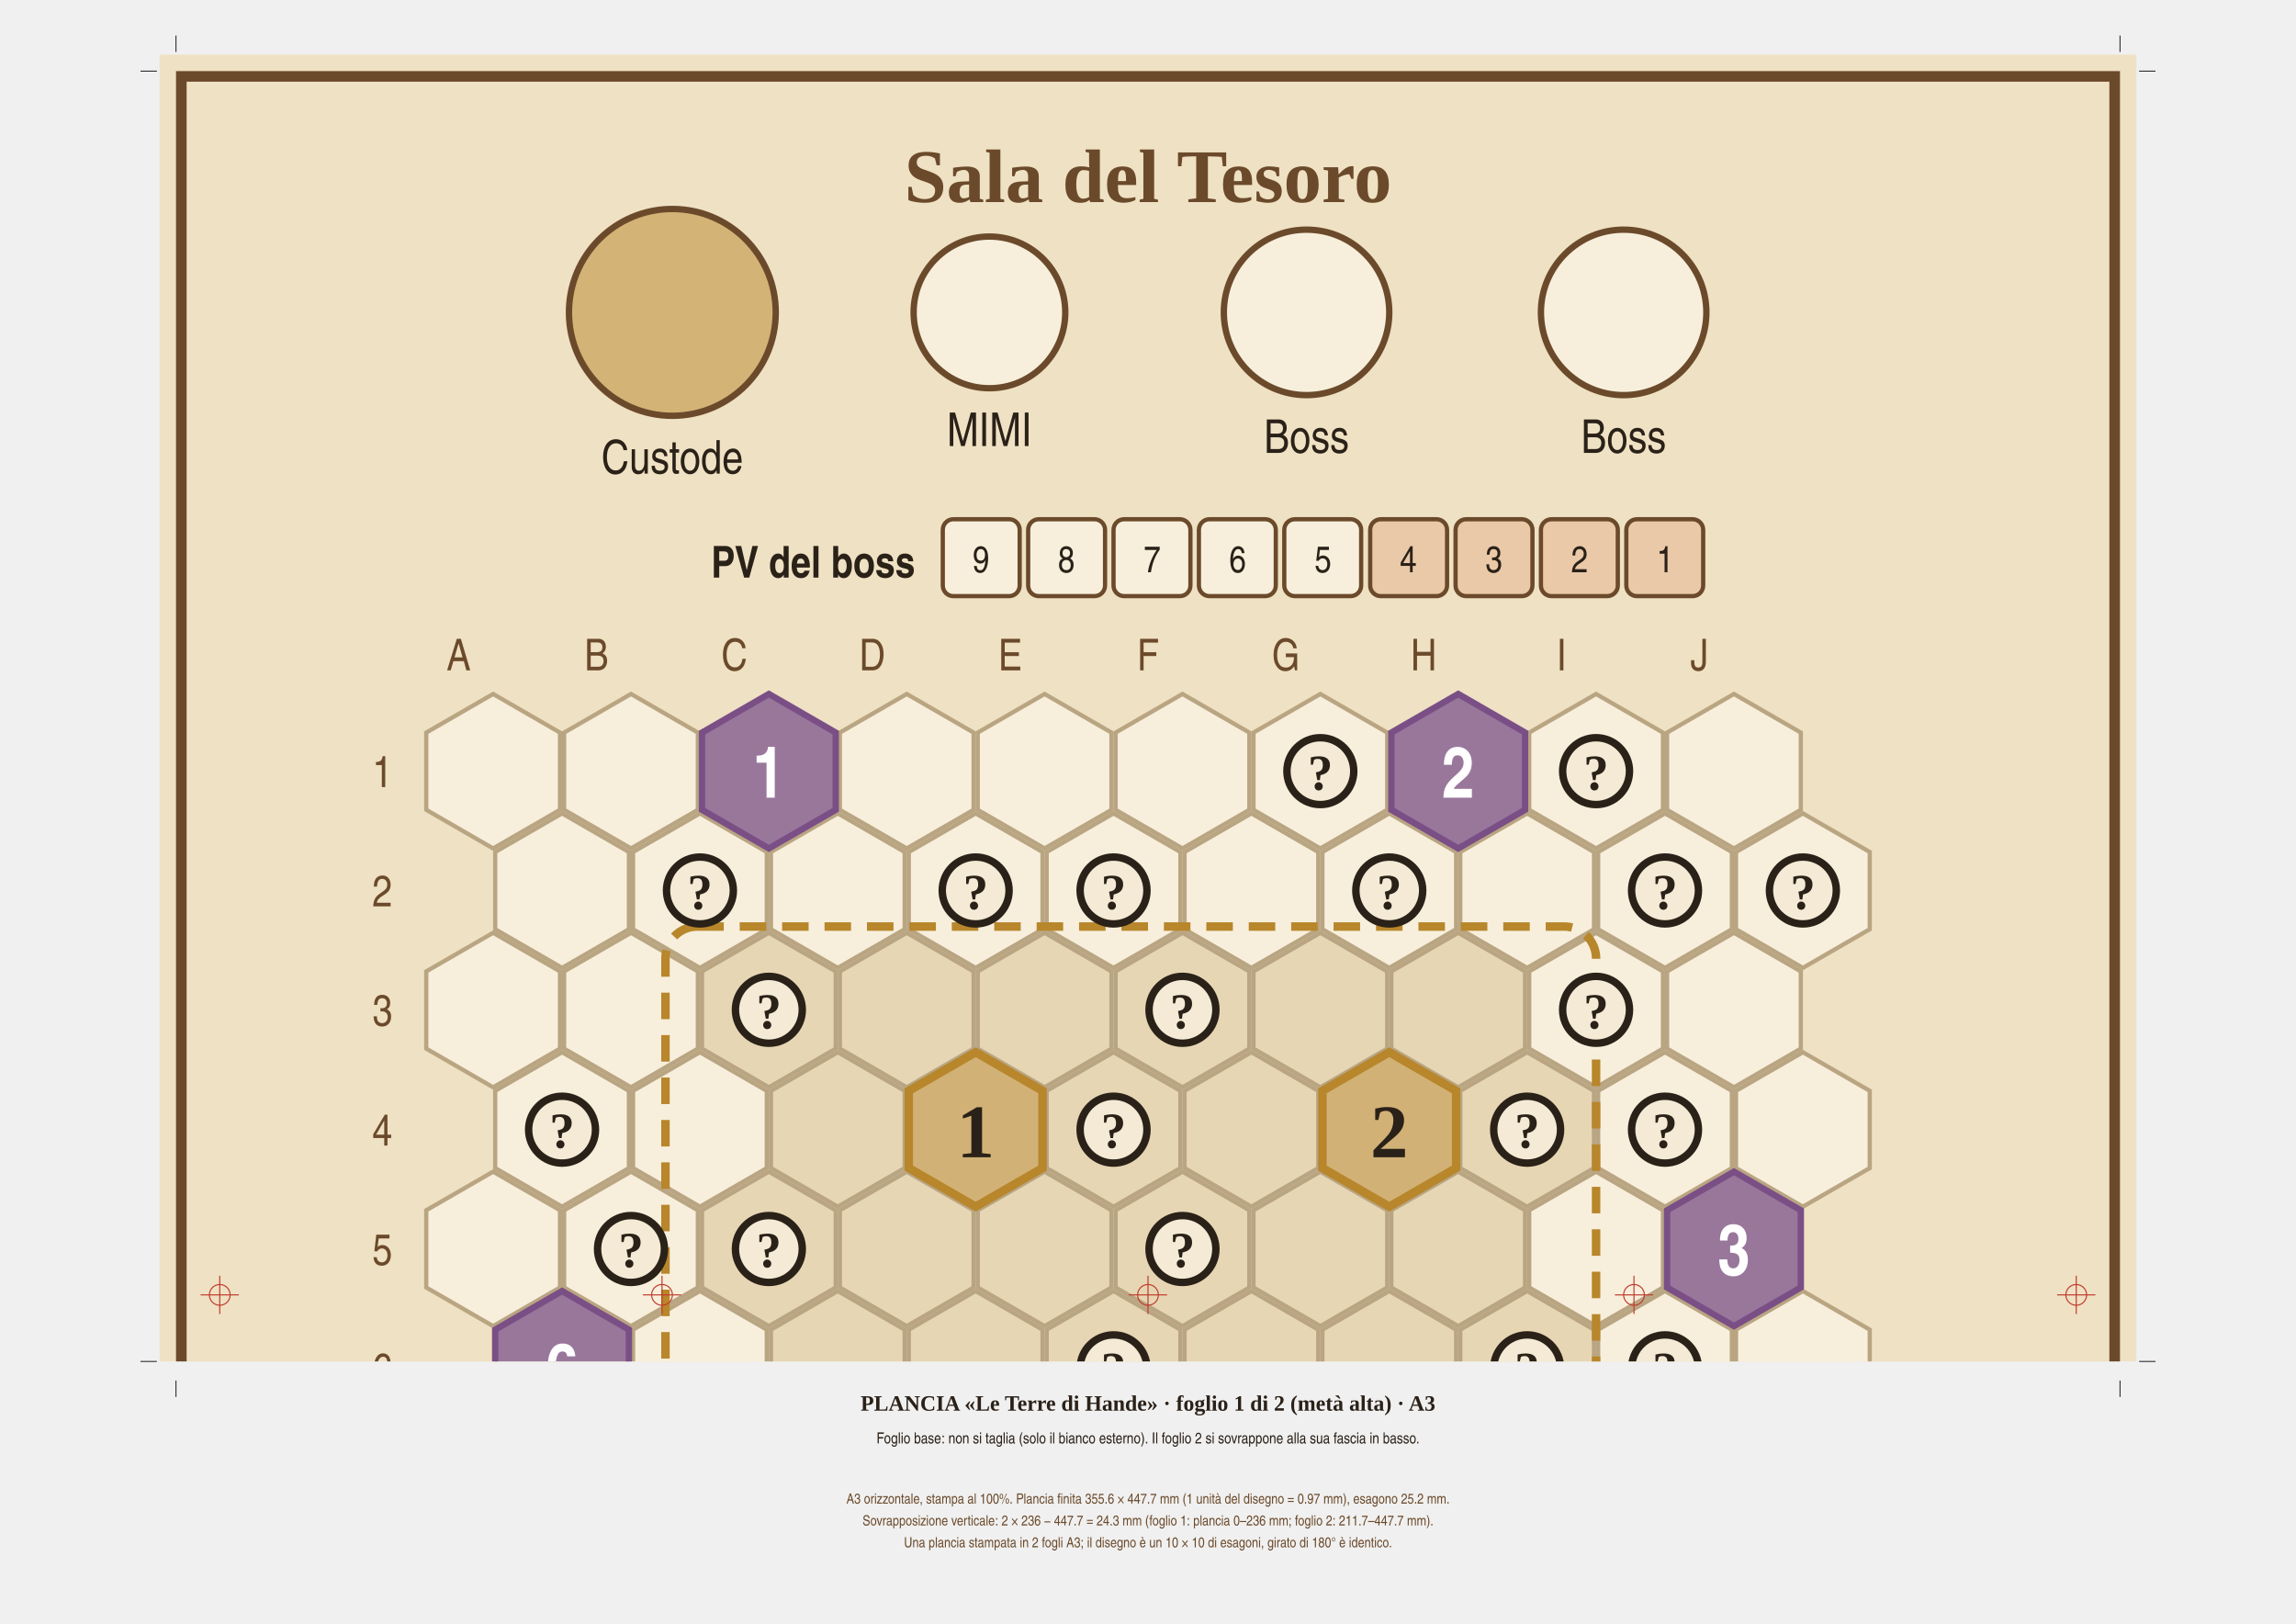
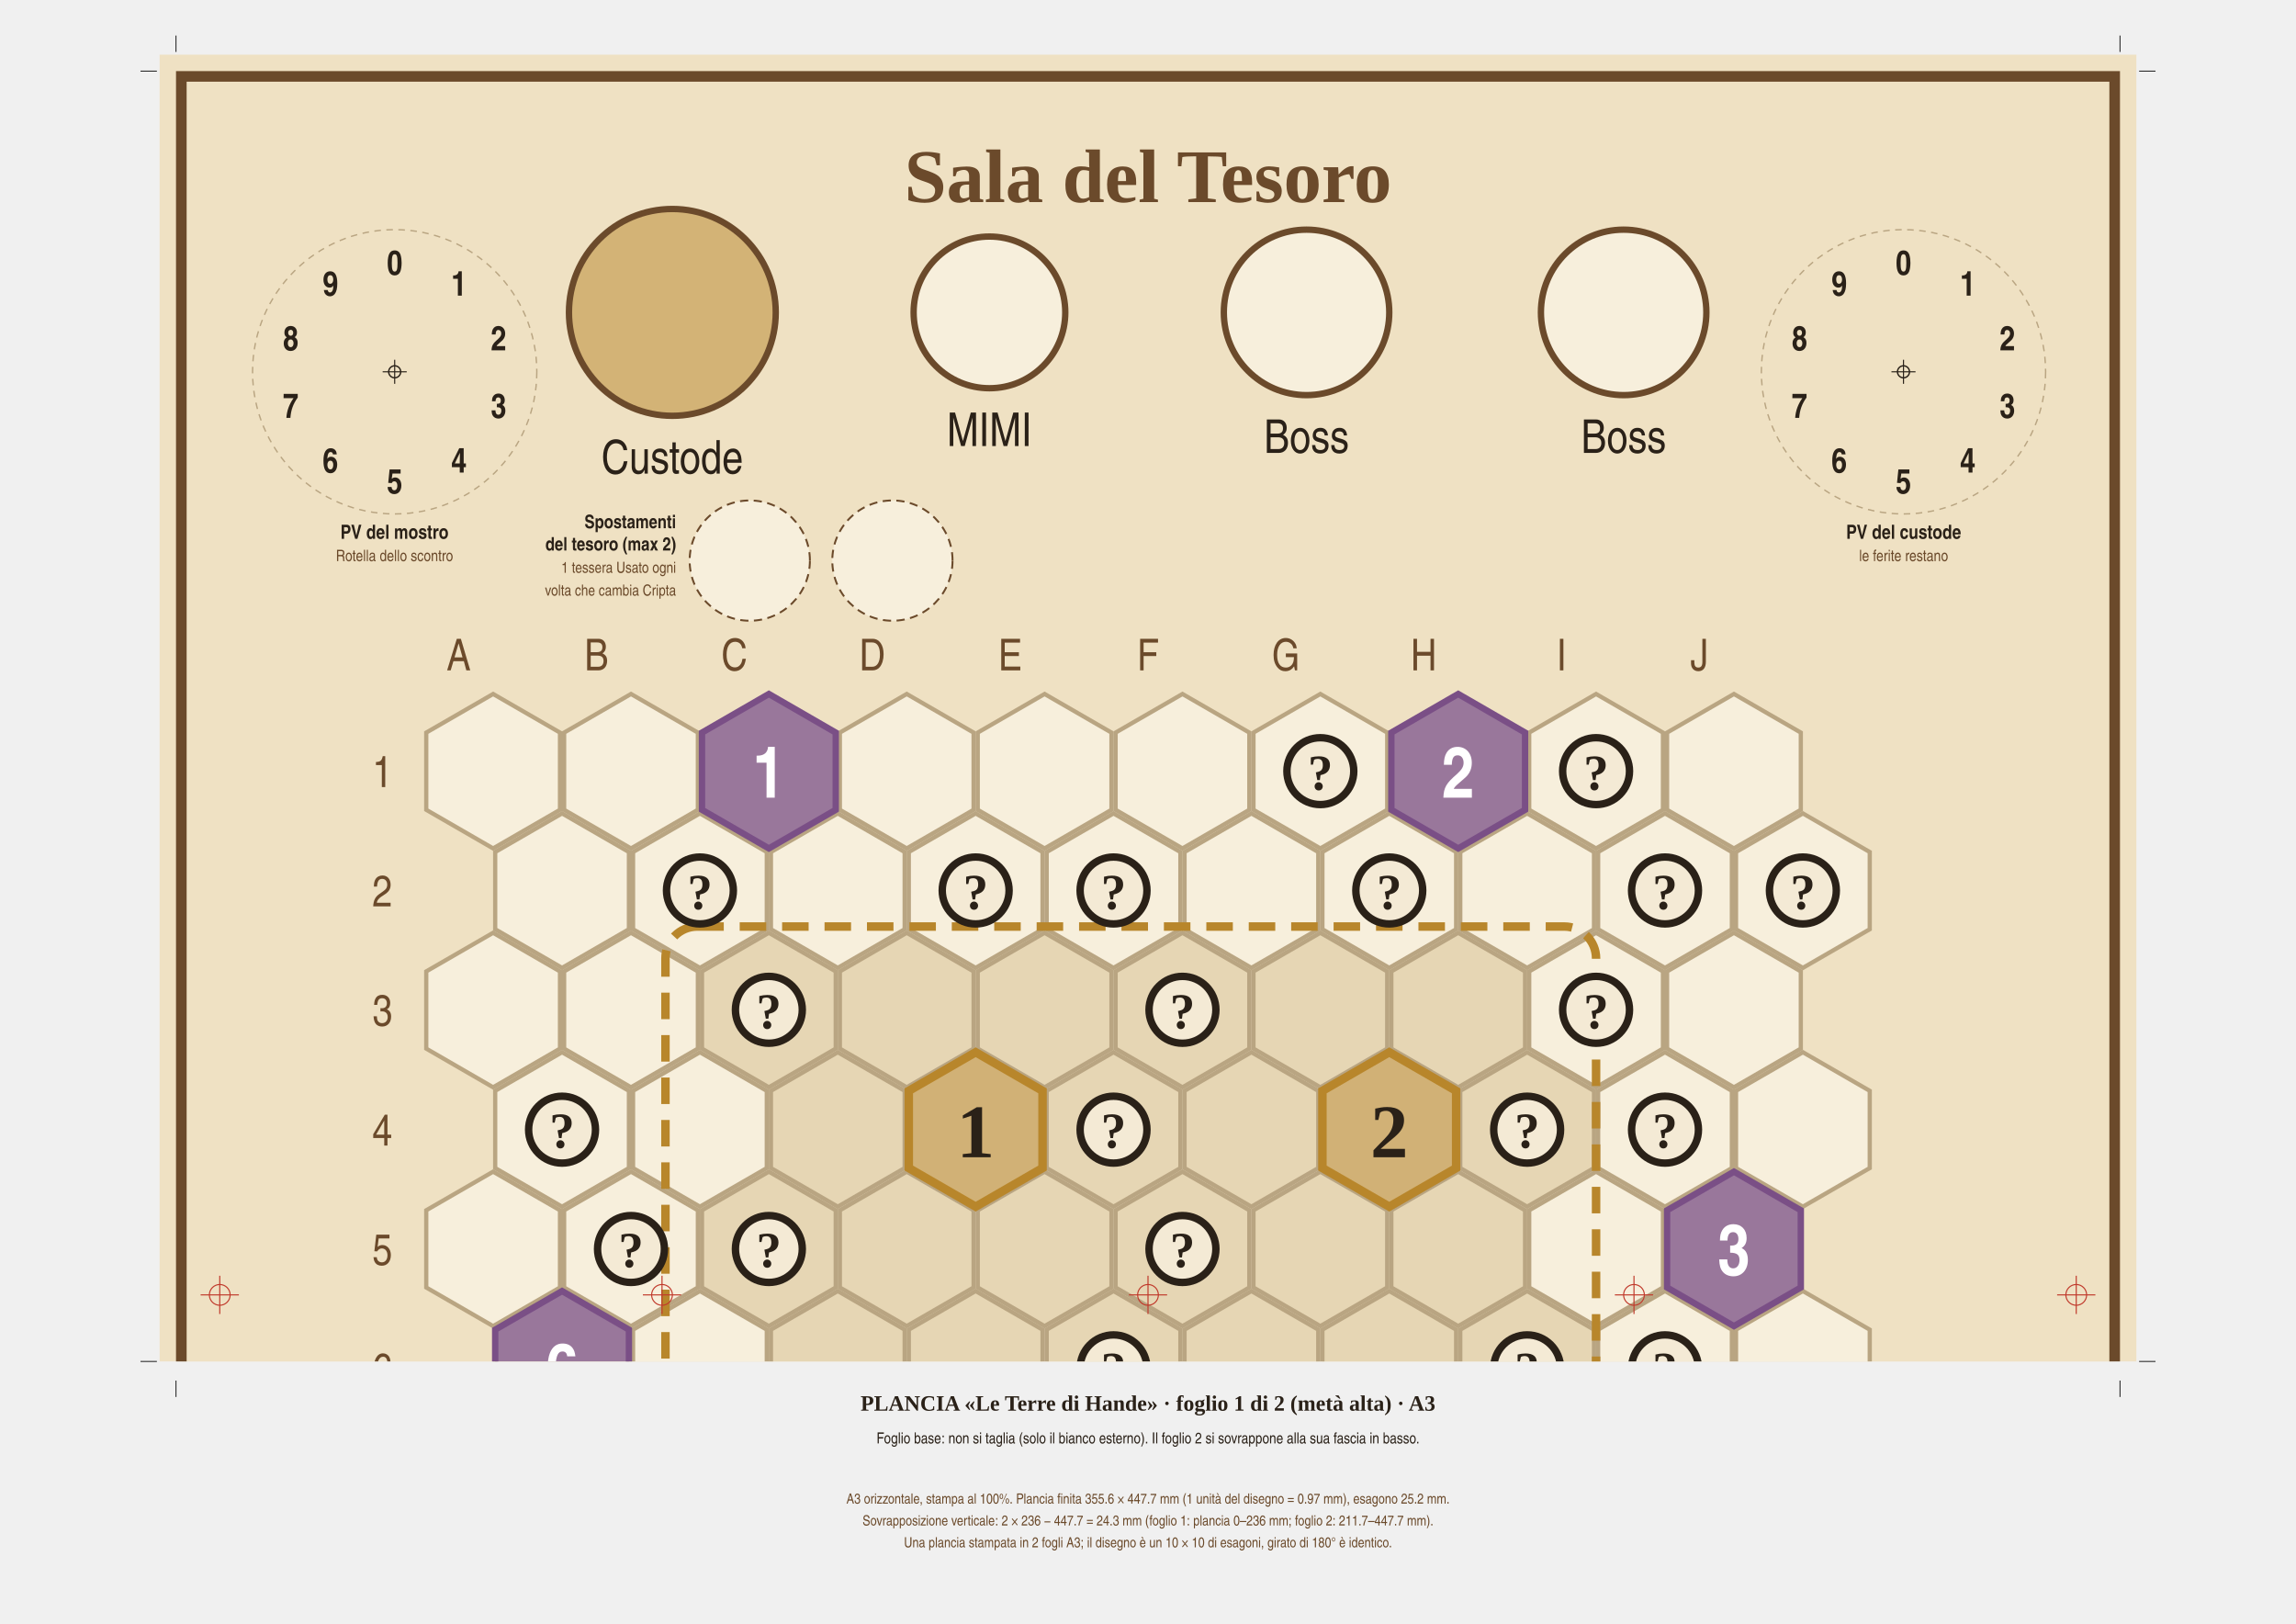
<svg xmlns="http://www.w3.org/2000/svg" width="420mm" height="297mm" viewBox="0 0 420 297" font-family="Liberation Sans Narrow">
  <defs>
    <clipPath id="clip0">
      <rect x="29.199" y="10.0" width="361.602" height="239.0" />
    </clipPath>
  </defs>
  <rect id="abbondanza" x="29.199" y="10.0" width="361.602" height="239.0" fill="#efe1c3" />
  <g id="plancia-1di2" clip-path="url(#clip0)">
    <g transform="translate(32.199,13.000) scale(0.97)" font-family="Liberation Sans Narrow">
      <rect x="1" y="1" width="364.6" height="459.5" rx="0" fill="#efe1c3" stroke="#6b4a2b" stroke-width="2" />
      <polygon points="59.80,117.45 72.41,124.73 72.41,139.29 59.80,146.57 47.19,139.29 47.19,124.73" fill="#f7efdc" stroke="#b9a582" stroke-width="0.8" />
      <polygon points="85.80,117.45 98.41,124.73 98.41,139.29 85.80,146.57 73.19,139.29 73.19,124.73" fill="#f7efdc" stroke="#b9a582" stroke-width="0.8" />
      <polygon points="111.80,117.45 124.41,124.73 124.41,139.29 111.80,146.57 99.19,139.29 99.19,124.73" fill="#f7efdc" stroke="#b9a582" stroke-width="0.8" />
      <polygon points="137.80,117.45 150.41,124.73 150.41,139.29 137.80,146.57 125.19,139.29 125.19,124.73" fill="#f7efdc" stroke="#b9a582" stroke-width="0.8" />
      <polygon points="163.80,117.45 176.41,124.73 176.41,139.29 163.80,146.57 151.19,139.29 151.19,124.73" fill="#f7efdc" stroke="#b9a582" stroke-width="0.8" />
      <polygon points="189.80,117.45 202.41,124.73 202.41,139.29 189.80,146.57 177.19,139.29 177.19,124.73" fill="#f7efdc" stroke="#b9a582" stroke-width="0.8" />
      <polygon points="215.80,117.45 228.41,124.73 228.41,139.29 215.80,146.57 203.19,139.29 203.19,124.73" fill="#f7efdc" stroke="#b9a582" stroke-width="0.8" />
      <polygon points="241.80,117.45 254.41,124.73 254.41,139.29 241.80,146.57 229.19,139.29 229.19,124.73" fill="#f7efdc" stroke="#b9a582" stroke-width="0.8" />
      <polygon points="267.80,117.45 280.41,124.73 280.41,139.29 267.80,146.57 255.19,139.29 255.19,124.73" fill="#f7efdc" stroke="#b9a582" stroke-width="0.8" />
      <polygon points="293.80,117.45 306.41,124.73 306.41,139.29 293.80,146.57 281.19,139.29 281.19,124.73" fill="#f7efdc" stroke="#b9a582" stroke-width="0.8" />
      <polygon points="72.80,139.97 85.41,147.25 85.41,161.81 72.80,169.09 60.19,161.81 60.19,147.25" fill="#f7efdc" stroke="#b9a582" stroke-width="0.8" />
      <polygon points="98.80,139.97 111.41,147.25 111.41,161.81 98.80,169.09 86.19,161.81 86.19,147.25" fill="#f7efdc" stroke="#b9a582" stroke-width="0.8" />
      <polygon points="124.80,139.97 137.41,147.25 137.41,161.81 124.80,169.09 112.19,161.81 112.19,147.25" fill="#f7efdc" stroke="#b9a582" stroke-width="0.8" />
      <polygon points="150.80,139.97 163.41,147.25 163.41,161.81 150.80,169.09 138.19,161.81 138.19,147.25" fill="#f7efdc" stroke="#b9a582" stroke-width="0.8" />
      <polygon points="176.80,139.97 189.41,147.25 189.41,161.81 176.80,169.09 164.19,161.81 164.19,147.25" fill="#f7efdc" stroke="#b9a582" stroke-width="0.8" />
      <polygon points="202.80,139.97 215.41,147.25 215.41,161.81 202.80,169.09 190.19,161.81 190.19,147.25" fill="#f7efdc" stroke="#b9a582" stroke-width="0.8" />
      <polygon points="228.80,139.97 241.41,147.25 241.41,161.81 228.80,169.09 216.19,161.81 216.19,147.25" fill="#f7efdc" stroke="#b9a582" stroke-width="0.8" />
      <polygon points="254.80,139.97 267.41,147.25 267.41,161.81 254.80,169.09 242.19,161.81 242.19,147.25" fill="#f7efdc" stroke="#b9a582" stroke-width="0.8" />
      <polygon points="280.80,139.97 293.41,147.25 293.41,161.81 280.80,169.09 268.19,161.81 268.19,147.25" fill="#f7efdc" stroke="#b9a582" stroke-width="0.8" />
      <polygon points="306.80,139.97 319.41,147.25 319.41,161.81 306.80,169.09 294.19,161.81 294.19,147.25" fill="#f7efdc" stroke="#b9a582" stroke-width="0.8" />
      <polygon points="59.80,162.48 72.41,169.76 72.41,184.32 59.80,191.61 47.19,184.32 47.19,169.76" fill="#f7efdc" stroke="#b9a582" stroke-width="0.8" />
      <polygon points="85.80,162.48 98.41,169.76 98.41,184.32 85.80,191.61 73.19,184.32 73.19,169.76" fill="#f7efdc" stroke="#b9a582" stroke-width="0.8" />
      <polygon points="111.80,162.48 124.41,169.76 124.41,184.32 111.80,191.61 99.19,184.32 99.19,169.76" fill="#e6d6b4" stroke="#b9a582" stroke-width="0.8" />
      <polygon points="137.80,162.48 150.41,169.76 150.41,184.32 137.80,191.61 125.19,184.32 125.19,169.76" fill="#e6d6b4" stroke="#b9a582" stroke-width="0.8" />
      <polygon points="163.80,162.48 176.41,169.76 176.41,184.32 163.80,191.61 151.19,184.32 151.19,169.76" fill="#e6d6b4" stroke="#b9a582" stroke-width="0.8" />
      <polygon points="189.80,162.48 202.41,169.76 202.41,184.32 189.80,191.61 177.19,184.32 177.19,169.76" fill="#e6d6b4" stroke="#b9a582" stroke-width="0.8" />
      <polygon points="215.80,162.48 228.41,169.76 228.41,184.32 215.80,191.61 203.19,184.32 203.19,169.76" fill="#e6d6b4" stroke="#b9a582" stroke-width="0.8" />
      <polygon points="241.80,162.48 254.41,169.76 254.41,184.32 241.80,191.61 229.19,184.32 229.19,169.76" fill="#e6d6b4" stroke="#b9a582" stroke-width="0.8" />
      <polygon points="267.80,162.48 280.41,169.76 280.41,184.32 267.80,191.61 255.19,184.32 255.19,169.76" fill="#f7efdc" stroke="#b9a582" stroke-width="0.8" />
      <polygon points="293.80,162.48 306.41,169.76 306.41,184.32 293.80,191.61 281.19,184.32 281.19,169.76" fill="#f7efdc" stroke="#b9a582" stroke-width="0.8" />
      <polygon points="72.80,185.00 85.41,192.28 85.41,206.84 72.80,214.12 60.19,206.84 60.19,192.28" fill="#f7efdc" stroke="#b9a582" stroke-width="0.8" />
      <polygon points="98.80,185.00 111.41,192.28 111.41,206.84 98.80,214.12 86.19,206.84 86.19,192.28" fill="#f7efdc" stroke="#b9a582" stroke-width="0.8" />
      <polygon points="124.80,185.00 137.41,192.28 137.41,206.84 124.80,214.12 112.19,206.84 112.19,192.28" fill="#e6d6b4" stroke="#b9a582" stroke-width="0.8" />
      <polygon points="150.80,185.00 163.41,192.28 163.41,206.84 150.80,214.12 138.19,206.84 138.19,192.28" fill="#e6d6b4" stroke="#b9a582" stroke-width="0.8" />
      <polygon points="176.80,185.00 189.41,192.28 189.41,206.84 176.80,214.12 164.19,206.84 164.19,192.28" fill="#e6d6b4" stroke="#b9a582" stroke-width="0.8" />
      <polygon points="202.80,185.00 215.41,192.28 215.41,206.84 202.80,214.12 190.19,206.84 190.19,192.28" fill="#e6d6b4" stroke="#b9a582" stroke-width="0.8" />
      <polygon points="228.80,185.00 241.41,192.28 241.41,206.84 228.80,214.12 216.19,206.84 216.19,192.28" fill="#e6d6b4" stroke="#b9a582" stroke-width="0.8" />
      <polygon points="254.80,185.00 267.41,192.28 267.41,206.84 254.80,214.12 242.19,206.84 242.19,192.28" fill="#e6d6b4" stroke="#b9a582" stroke-width="0.8" />
      <polygon points="280.80,185.00 293.41,192.28 293.41,206.84 280.80,214.12 268.19,206.84 268.19,192.28" fill="#f7efdc" stroke="#b9a582" stroke-width="0.8" />
      <polygon points="306.80,185.00 319.41,192.28 319.41,206.84 306.80,214.12 294.19,206.84 294.19,192.28" fill="#f7efdc" stroke="#b9a582" stroke-width="0.8" />
      <polygon points="59.80,207.52 72.41,214.80 72.41,229.36 59.80,236.64 47.19,229.36 47.19,214.80" fill="#f7efdc" stroke="#b9a582" stroke-width="0.8" />
      <polygon points="85.80,207.52 98.41,214.80 98.41,229.36 85.80,236.64 73.19,229.36 73.19,214.80" fill="#f7efdc" stroke="#b9a582" stroke-width="0.8" />
      <polygon points="111.80,207.52 124.41,214.80 124.41,229.36 111.80,236.64 99.19,229.36 99.19,214.80" fill="#e6d6b4" stroke="#b9a582" stroke-width="0.8" />
      <polygon points="137.80,207.52 150.41,214.80 150.41,229.36 137.80,236.64 125.19,229.36 125.19,214.80" fill="#e6d6b4" stroke="#b9a582" stroke-width="0.8" />
      <polygon points="163.80,207.52 176.41,214.80 176.41,229.36 163.80,236.64 151.19,229.36 151.19,214.80" fill="#e6d6b4" stroke="#b9a582" stroke-width="0.8" />
      <polygon points="189.80,207.52 202.41,214.80 202.41,229.36 189.80,236.64 177.19,229.36 177.19,214.80" fill="#e6d6b4" stroke="#b9a582" stroke-width="0.8" />
      <polygon points="215.80,207.52 228.41,214.80 228.41,229.36 215.80,236.64 203.19,229.36 203.19,214.80" fill="#e6d6b4" stroke="#b9a582" stroke-width="0.8" />
      <polygon points="241.80,207.52 254.41,214.80 254.41,229.36 241.80,236.64 229.19,229.36 229.19,214.80" fill="#e6d6b4" stroke="#b9a582" stroke-width="0.8" />
      <polygon points="267.80,207.52 280.41,214.80 280.41,229.36 267.80,236.64 255.19,229.36 255.19,214.80" fill="#f7efdc" stroke="#b9a582" stroke-width="0.8" />
      <polygon points="293.80,207.52 306.41,214.80 306.41,229.36 293.80,236.64 281.19,229.36 281.19,214.80" fill="#f7efdc" stroke="#b9a582" stroke-width="0.8" />
      <polygon points="72.80,230.03 85.41,237.31 85.41,251.87 72.80,259.16 60.19,251.87 60.19,237.31" fill="#f7efdc" stroke="#b9a582" stroke-width="0.8" />
      <polygon points="98.80,230.03 111.41,237.31 111.41,251.87 98.80,259.16 86.19,251.87 86.19,237.31" fill="#f7efdc" stroke="#b9a582" stroke-width="0.8" />
      <polygon points="124.80,230.03 137.41,237.31 137.41,251.87 124.80,259.16 112.19,251.87 112.19,237.31" fill="#e6d6b4" stroke="#b9a582" stroke-width="0.8" />
      <polygon points="150.80,230.03 163.41,237.31 163.41,251.87 150.80,259.16 138.19,251.87 138.19,237.31" fill="#e6d6b4" stroke="#b9a582" stroke-width="0.8" />
      <polygon points="176.80,230.03 189.41,237.31 189.41,251.87 176.80,259.16 164.19,251.87 164.19,237.31" fill="#e6d6b4" stroke="#b9a582" stroke-width="0.8" />
      <polygon points="202.80,230.03 215.41,237.31 215.41,251.87 202.80,259.16 190.19,251.87 190.19,237.31" fill="#e6d6b4" stroke="#b9a582" stroke-width="0.8" />
      <polygon points="228.80,230.03 241.41,237.31 241.41,251.87 228.80,259.16 216.19,251.87 216.19,237.31" fill="#e6d6b4" stroke="#b9a582" stroke-width="0.8" />
      <polygon points="254.80,230.03 267.41,237.31 267.41,251.87 254.80,259.16 242.19,251.87 242.19,237.31" fill="#e6d6b4" stroke="#b9a582" stroke-width="0.8" />
      <polygon points="280.80,230.03 293.41,237.31 293.41,251.87 280.80,259.16 268.19,251.87 268.19,237.31" fill="#f7efdc" stroke="#b9a582" stroke-width="0.8" />
      <polygon points="306.80,230.03 319.41,237.31 319.41,251.87 306.80,259.16 294.19,251.87 294.19,237.31" fill="#f7efdc" stroke="#b9a582" stroke-width="0.8" />
      <polygon points="59.80,252.55 72.41,259.83 72.41,274.39 59.80,281.67 47.19,274.39 47.19,259.83" fill="#f7efdc" stroke="#b9a582" stroke-width="0.8" />
      <polygon points="85.80,252.55 98.41,259.83 98.41,274.39 85.80,281.67 73.19,274.39 73.19,259.83" fill="#f7efdc" stroke="#b9a582" stroke-width="0.8" />
      <polygon points="111.80,252.55 124.41,259.83 124.41,274.39 111.80,281.67 99.19,274.39 99.19,259.83" fill="#e6d6b4" stroke="#b9a582" stroke-width="0.8" />
      <polygon points="137.80,252.55 150.41,259.83 150.41,274.39 137.80,281.67 125.19,274.39 125.19,259.83" fill="#e6d6b4" stroke="#b9a582" stroke-width="0.8" />
      <polygon points="163.80,252.55 176.41,259.83 176.41,274.39 163.80,281.67 151.19,274.39 151.19,259.83" fill="#e6d6b4" stroke="#b9a582" stroke-width="0.8" />
      <polygon points="189.80,252.55 202.41,259.83 202.41,274.39 189.80,281.67 177.19,274.39 177.19,259.83" fill="#e6d6b4" stroke="#b9a582" stroke-width="0.8" />
      <polygon points="215.80,252.55 228.41,259.83 228.41,274.39 215.80,281.67 203.19,274.39 203.19,259.83" fill="#e6d6b4" stroke="#b9a582" stroke-width="0.8" />
      <polygon points="241.80,252.55 254.41,259.83 254.41,274.39 241.80,281.67 229.19,274.39 229.19,259.83" fill="#e6d6b4" stroke="#b9a582" stroke-width="0.8" />
      <polygon points="267.80,252.55 280.41,259.83 280.41,274.39 267.80,281.67 255.19,274.39 255.19,259.83" fill="#f7efdc" stroke="#b9a582" stroke-width="0.8" />
      <polygon points="293.80,252.55 306.41,259.83 306.41,274.39 293.80,281.67 281.19,274.39 281.19,259.83" fill="#f7efdc" stroke="#b9a582" stroke-width="0.8" />
      <polygon points="72.80,275.07 85.41,282.35 85.41,296.91 72.80,304.19 60.19,296.91 60.19,282.35" fill="#f7efdc" stroke="#b9a582" stroke-width="0.8" />
      <polygon points="98.80,275.07 111.41,282.35 111.41,296.91 98.80,304.19 86.19,296.91 86.19,282.35" fill="#f7efdc" stroke="#b9a582" stroke-width="0.8" />
      <polygon points="124.80,275.07 137.41,282.35 137.41,296.91 124.80,304.19 112.19,296.91 112.19,282.35" fill="#e6d6b4" stroke="#b9a582" stroke-width="0.8" />
      <polygon points="150.80,275.07 163.41,282.35 163.41,296.91 150.80,304.19 138.19,296.91 138.19,282.35" fill="#e6d6b4" stroke="#b9a582" stroke-width="0.8" />
      <polygon points="176.80,275.07 189.41,282.35 189.41,296.91 176.80,304.19 164.19,296.91 164.19,282.35" fill="#e6d6b4" stroke="#b9a582" stroke-width="0.8" />
      <polygon points="202.80,275.07 215.41,282.35 215.41,296.91 202.80,304.19 190.19,296.91 190.19,282.35" fill="#e6d6b4" stroke="#b9a582" stroke-width="0.8" />
      <polygon points="228.80,275.07 241.41,282.35 241.41,296.91 228.80,304.19 216.19,296.91 216.19,282.35" fill="#e6d6b4" stroke="#b9a582" stroke-width="0.8" />
      <polygon points="254.80,275.07 267.41,282.35 267.41,296.91 254.80,304.19 242.19,296.91 242.19,282.35" fill="#e6d6b4" stroke="#b9a582" stroke-width="0.8" />
      <polygon points="280.80,275.07 293.41,282.35 293.41,296.91 280.80,304.19 268.19,296.91 268.19,282.35" fill="#f7efdc" stroke="#b9a582" stroke-width="0.8" />
      <polygon points="306.80,275.07 319.41,282.35 319.41,296.91 306.80,304.19 294.19,296.91 294.19,282.35" fill="#f7efdc" stroke="#b9a582" stroke-width="0.8" />
      <polygon points="59.80,297.58 72.41,304.86 72.41,319.42 59.80,326.71 47.19,319.42 47.19,304.86" fill="#f7efdc" stroke="#b9a582" stroke-width="0.8" />
      <polygon points="85.80,297.58 98.41,304.86 98.41,319.42 85.80,326.71 73.19,319.42 73.19,304.86" fill="#f7efdc" stroke="#b9a582" stroke-width="0.8" />
      <polygon points="111.80,297.58 124.41,304.86 124.41,319.42 111.80,326.71 99.19,319.42 99.19,304.86" fill="#f7efdc" stroke="#b9a582" stroke-width="0.8" />
      <polygon points="137.80,297.58 150.41,304.86 150.41,319.42 137.80,326.71 125.19,319.42 125.19,304.86" fill="#f7efdc" stroke="#b9a582" stroke-width="0.8" />
      <polygon points="163.80,297.58 176.41,304.86 176.41,319.42 163.80,326.71 151.19,319.42 151.19,304.86" fill="#f7efdc" stroke="#b9a582" stroke-width="0.8" />
      <polygon points="189.80,297.58 202.41,304.86 202.41,319.42 189.80,326.71 177.19,319.42 177.19,304.86" fill="#f7efdc" stroke="#b9a582" stroke-width="0.8" />
      <polygon points="215.80,297.58 228.41,304.86 228.41,319.42 215.80,326.71 203.19,319.42 203.19,304.86" fill="#f7efdc" stroke="#b9a582" stroke-width="0.8" />
      <polygon points="241.80,297.58 254.41,304.86 254.41,319.42 241.80,326.71 229.19,319.42 229.19,304.86" fill="#f7efdc" stroke="#b9a582" stroke-width="0.8" />
      <polygon points="267.80,297.58 280.41,304.86 280.41,319.42 267.80,326.71 255.19,319.42 255.19,304.86" fill="#f7efdc" stroke="#b9a582" stroke-width="0.8" />
      <polygon points="293.80,297.58 306.41,304.86 306.41,319.42 293.80,326.71 281.19,319.42 281.19,304.86" fill="#f7efdc" stroke="#b9a582" stroke-width="0.8" />
      <polygon points="72.80,320.10 85.41,327.38 85.41,341.94 72.80,349.22 60.19,341.94 60.19,327.38" fill="#f7efdc" stroke="#b9a582" stroke-width="0.8" />
      <polygon points="98.80,320.10 111.41,327.38 111.41,341.94 98.80,349.22 86.19,341.94 86.19,327.38" fill="#f7efdc" stroke="#b9a582" stroke-width="0.8" />
      <polygon points="124.80,320.10 137.41,327.38 137.41,341.94 124.80,349.22 112.19,341.94 112.19,327.38" fill="#f7efdc" stroke="#b9a582" stroke-width="0.8" />
      <polygon points="150.80,320.10 163.41,327.38 163.41,341.94 150.80,349.22 138.19,341.94 138.19,327.38" fill="#f7efdc" stroke="#b9a582" stroke-width="0.8" />
      <polygon points="176.80,320.10 189.41,327.38 189.41,341.94 176.80,349.22 164.19,341.94 164.19,327.38" fill="#f7efdc" stroke="#b9a582" stroke-width="0.8" />
      <polygon points="202.80,320.10 215.41,327.38 215.41,341.94 202.80,349.22 190.19,341.94 190.19,327.38" fill="#f7efdc" stroke="#b9a582" stroke-width="0.8" />
      <polygon points="228.80,320.10 241.41,327.38 241.41,341.94 228.80,349.22 216.19,341.94 216.19,327.38" fill="#f7efdc" stroke="#b9a582" stroke-width="0.8" />
      <polygon points="254.80,320.10 267.41,327.38 267.41,341.94 254.80,349.22 242.19,341.94 242.19,327.38" fill="#f7efdc" stroke="#b9a582" stroke-width="0.8" />
      <polygon points="280.80,320.10 293.41,327.38 293.41,341.94 280.80,349.22 268.19,341.94 268.19,327.38" fill="#f7efdc" stroke="#b9a582" stroke-width="0.8" />
      <polygon points="306.80,320.10 319.41,327.38 319.41,341.94 306.80,349.22 294.19,341.94 294.19,327.38" fill="#f7efdc" stroke="#b9a582" stroke-width="0.8" />
      <rect x="92.3" y="161.3" width="175.5" height="144.1" rx="6" fill="none" stroke="#b8862b" stroke-width="1.6" stroke-dasharray="5 3" />
      <polygon points="111.80,117.45 124.41,124.73 124.41,139.29 111.80,146.57 99.19,139.29 99.19,124.73" fill="#7a4f86" fill-opacity="0.75" stroke="#7a4f86" stroke-width="1.2" />
      <text x="111.8" y="137.0" text-anchor="middle" font-family="Liberation Sans Narrow" font-weight="bold" font-size="13.5" fill="#fff">1</text>
      <polygon points="241.80,117.45 254.41,124.73 254.41,139.29 241.80,146.57 229.19,139.29 229.19,124.73" fill="#7a4f86" fill-opacity="0.75" stroke="#7a4f86" stroke-width="1.2" />
      <text x="241.8" y="137.0" text-anchor="middle" font-family="Liberation Sans Narrow" font-weight="bold" font-size="13.5" fill="#fff">2</text>
      <polygon points="293.80,207.52 306.41,214.80 306.41,229.36 293.80,236.64 281.19,229.36 281.19,214.80" fill="#7a4f86" fill-opacity="0.75" stroke="#7a4f86" stroke-width="1.2" />
      <text x="293.8" y="227.0" text-anchor="middle" font-family="Liberation Sans Narrow" font-weight="bold" font-size="13.5" fill="#fff">3</text>
      <polygon points="254.80,320.10 267.41,327.38 267.41,341.94 254.80,349.22 242.19,341.94 242.19,327.38" fill="#7a4f86" fill-opacity="0.75" stroke="#7a4f86" stroke-width="1.2" />
      <text x="254.8" y="339.6" text-anchor="middle" font-family="Liberation Sans Narrow" font-weight="bold" font-size="13.5" fill="#fff">4</text>
      <polygon points="124.80,320.10 137.41,327.38 137.41,341.94 124.80,349.22 112.19,341.94 112.19,327.38" fill="#7a4f86" fill-opacity="0.75" stroke="#7a4f86" stroke-width="1.2" />
      <text x="124.8" y="339.6" text-anchor="middle" font-family="Liberation Sans Narrow" font-weight="bold" font-size="13.5" fill="#fff">5</text>
      <polygon points="72.80,230.03 85.41,237.31 85.41,251.87 72.80,259.16 60.19,251.87 60.19,237.31" fill="#7a4f86" fill-opacity="0.75" stroke="#7a4f86" stroke-width="1.2" />
      <text x="72.8" y="249.5" text-anchor="middle" font-family="Liberation Sans Narrow" font-weight="bold" font-size="13.5" fill="#fff">6</text>
      <polygon points="150.80,185.00 163.41,192.28 163.41,206.84 150.80,214.12 138.19,206.84 138.19,192.28" fill="#b8862b" fill-opacity="0.45" stroke="#b8862b" stroke-width="1.6" />
      <polygon points="228.80,185.00 241.41,192.28 241.41,206.84 228.80,214.12 216.19,206.84 216.19,192.28" fill="#b8862b" fill-opacity="0.45" stroke="#b8862b" stroke-width="1.6" />
      <polygon points="137.80,252.55 150.41,259.83 150.41,274.39 137.80,281.67 125.19,274.39 125.19,259.83" fill="#b8862b" fill-opacity="0.45" stroke="#b8862b" stroke-width="1.6" />
      <polygon points="215.80,252.55 228.41,259.83 228.41,274.39 215.80,281.67 203.19,274.39 203.19,259.83" fill="#b8862b" fill-opacity="0.45" stroke="#b8862b" stroke-width="1.6" />
      <circle cx="215.8" cy="132.0" r="6.305" fill="#f4ead5" stroke="#2a2118" stroke-width="1.4" />
      <text x="215.8" y="135.5" text-anchor="middle" font-family="Liberation Serif" font-weight="bold" font-size="9.5" fill="#2a2118">?</text>
      <circle cx="150.8" cy="334.7" r="6.305" fill="#f4ead5" stroke="#2a2118" stroke-width="1.4" />
      <text x="150.8" y="338.1" text-anchor="middle" font-family="Liberation Serif" font-weight="bold" font-size="9.5" fill="#2a2118">?</text>
      <circle cx="267.8" cy="132.0" r="6.305" fill="#f4ead5" stroke="#2a2118" stroke-width="1.4" />
      <text x="267.8" y="135.5" text-anchor="middle" font-family="Liberation Serif" font-weight="bold" font-size="9.5" fill="#2a2118">?</text>
      <circle cx="98.8" cy="334.7" r="6.305" fill="#f4ead5" stroke="#2a2118" stroke-width="1.4" />
      <text x="98.8" y="338.1" text-anchor="middle" font-family="Liberation Serif" font-weight="bold" font-size="9.5" fill="#2a2118">?</text>
      <circle cx="98.8" cy="154.5" r="6.305" fill="#f4ead5" stroke="#2a2118" stroke-width="1.4" />
      <text x="98.8" y="158.0" text-anchor="middle" font-family="Liberation Serif" font-weight="bold" font-size="9.5" fill="#2a2118">?</text>
      <circle cx="267.8" cy="312.1" r="6.305" fill="#f4ead5" stroke="#2a2118" stroke-width="1.4" />
      <text x="267.8" y="315.6" text-anchor="middle" font-family="Liberation Serif" font-weight="bold" font-size="9.5" fill="#2a2118">?</text>
      <circle cx="150.8" cy="154.5" r="6.305" fill="#f4ead5" stroke="#2a2118" stroke-width="1.4" />
      <text x="150.8" y="158.0" text-anchor="middle" font-family="Liberation Serif" font-weight="bold" font-size="9.5" fill="#2a2118">?</text>
      <circle cx="215.8" cy="312.1" r="6.305" fill="#f4ead5" stroke="#2a2118" stroke-width="1.4" />
      <text x="215.8" y="315.6" text-anchor="middle" font-family="Liberation Serif" font-weight="bold" font-size="9.5" fill="#2a2118">?</text>
      <circle cx="228.8" cy="154.5" r="6.305" fill="#f4ead5" stroke="#2a2118" stroke-width="1.4" />
      <text x="228.8" y="158.0" text-anchor="middle" font-family="Liberation Serif" font-weight="bold" font-size="9.5" fill="#2a2118">?</text>
      <circle cx="137.8" cy="312.1" r="6.305" fill="#f4ead5" stroke="#2a2118" stroke-width="1.4" />
      <text x="137.8" y="315.6" text-anchor="middle" font-family="Liberation Serif" font-weight="bold" font-size="9.5" fill="#2a2118">?</text>
      <circle cx="111.8" cy="177.0" r="6.305" fill="#f4ead5" stroke="#2a2118" stroke-width="1.4" />
      <text x="111.8" y="180.5" text-anchor="middle" font-family="Liberation Serif" font-weight="bold" font-size="9.5" fill="#2a2118">?</text>
      <circle cx="254.8" cy="289.6" r="6.305" fill="#f4ead5" stroke="#2a2118" stroke-width="1.4" />
      <text x="254.8" y="293.1" text-anchor="middle" font-family="Liberation Serif" font-weight="bold" font-size="9.5" fill="#2a2118">?</text>
      <circle cx="189.8" cy="177.0" r="6.305" fill="#f4ead5" stroke="#2a2118" stroke-width="1.4" />
      <text x="189.8" y="180.5" text-anchor="middle" font-family="Liberation Serif" font-weight="bold" font-size="9.5" fill="#2a2118">?</text>
      <circle cx="176.8" cy="289.6" r="6.305" fill="#f4ead5" stroke="#2a2118" stroke-width="1.4" />
      <text x="176.8" y="293.1" text-anchor="middle" font-family="Liberation Serif" font-weight="bold" font-size="9.5" fill="#2a2118">?</text>
      <circle cx="267.8" cy="177.0" r="6.305" fill="#f4ead5" stroke="#2a2118" stroke-width="1.4" />
      <text x="267.8" y="180.5" text-anchor="middle" font-family="Liberation Serif" font-weight="bold" font-size="9.5" fill="#2a2118">?</text>
      <circle cx="98.8" cy="289.6" r="6.305" fill="#f4ead5" stroke="#2a2118" stroke-width="1.4" />
      <text x="98.8" y="293.1" text-anchor="middle" font-family="Liberation Serif" font-weight="bold" font-size="9.5" fill="#2a2118">?</text>
      <circle cx="306.8" cy="154.5" r="6.305" fill="#f4ead5" stroke="#2a2118" stroke-width="1.4" />
      <text x="306.8" y="158.0" text-anchor="middle" font-family="Liberation Serif" font-weight="bold" font-size="9.5" fill="#2a2118">?</text>
      <circle cx="59.8" cy="312.1" r="6.305" fill="#f4ead5" stroke="#2a2118" stroke-width="1.4" />
      <text x="59.8" y="315.6" text-anchor="middle" font-family="Liberation Serif" font-weight="bold" font-size="9.5" fill="#2a2118">?</text>
      <circle cx="176.8" cy="199.6" r="6.305" fill="#f4ead5" stroke="#2a2118" stroke-width="1.4" />
      <text x="176.8" y="203.0" text-anchor="middle" font-family="Liberation Serif" font-weight="bold" font-size="9.5" fill="#2a2118">?</text>
      <circle cx="189.8" cy="267.1" r="6.305" fill="#f4ead5" stroke="#2a2118" stroke-width="1.4" />
      <text x="189.8" y="270.6" text-anchor="middle" font-family="Liberation Serif" font-weight="bold" font-size="9.5" fill="#2a2118">?</text>
      <circle cx="254.8" cy="199.6" r="6.305" fill="#f4ead5" stroke="#2a2118" stroke-width="1.4" />
      <text x="254.8" y="203.0" text-anchor="middle" font-family="Liberation Serif" font-weight="bold" font-size="9.5" fill="#2a2118">?</text>
      <circle cx="111.8" cy="267.1" r="6.305" fill="#f4ead5" stroke="#2a2118" stroke-width="1.4" />
      <text x="111.8" y="270.6" text-anchor="middle" font-family="Liberation Serif" font-weight="bold" font-size="9.5" fill="#2a2118">?</text>
      <circle cx="280.8" cy="199.6" r="6.305" fill="#f4ead5" stroke="#2a2118" stroke-width="1.4" />
      <text x="280.8" y="203.0" text-anchor="middle" font-family="Liberation Serif" font-weight="bold" font-size="9.5" fill="#2a2118">?</text>
      <circle cx="85.8" cy="267.1" r="6.305" fill="#f4ead5" stroke="#2a2118" stroke-width="1.4" />
      <text x="85.8" y="270.6" text-anchor="middle" font-family="Liberation Serif" font-weight="bold" font-size="9.5" fill="#2a2118">?</text>
      <circle cx="72.8" cy="199.6" r="6.305" fill="#f4ead5" stroke="#2a2118" stroke-width="1.4" />
      <text x="72.8" y="203.0" text-anchor="middle" font-family="Liberation Serif" font-weight="bold" font-size="9.5" fill="#2a2118">?</text>
      <circle cx="293.8" cy="267.1" r="6.305" fill="#f4ead5" stroke="#2a2118" stroke-width="1.4" />
      <text x="293.8" y="270.6" text-anchor="middle" font-family="Liberation Serif" font-weight="bold" font-size="9.5" fill="#2a2118">?</text>
      <circle cx="111.8" cy="222.1" r="6.305" fill="#f4ead5" stroke="#2a2118" stroke-width="1.4" />
      <text x="111.8" y="225.5" text-anchor="middle" font-family="Liberation Serif" font-weight="bold" font-size="9.5" fill="#2a2118">?</text>
      <circle cx="254.8" cy="244.6" r="6.305" fill="#f4ead5" stroke="#2a2118" stroke-width="1.4" />
      <text x="254.8" y="248.1" text-anchor="middle" font-family="Liberation Serif" font-weight="bold" font-size="9.5" fill="#2a2118">?</text>
      <circle cx="189.8" cy="222.1" r="6.305" fill="#f4ead5" stroke="#2a2118" stroke-width="1.4" />
      <text x="189.8" y="225.5" text-anchor="middle" font-family="Liberation Serif" font-weight="bold" font-size="9.5" fill="#2a2118">?</text>
      <circle cx="176.8" cy="244.6" r="6.305" fill="#f4ead5" stroke="#2a2118" stroke-width="1.4" />
      <text x="176.8" y="248.1" text-anchor="middle" font-family="Liberation Serif" font-weight="bold" font-size="9.5" fill="#2a2118">?</text>
      <circle cx="85.8" cy="222.1" r="6.305" fill="#f4ead5" stroke="#2a2118" stroke-width="1.4" />
      <text x="85.8" y="225.5" text-anchor="middle" font-family="Liberation Serif" font-weight="bold" font-size="9.5" fill="#2a2118">?</text>
      <circle cx="280.8" cy="244.6" r="6.305" fill="#f4ead5" stroke="#2a2118" stroke-width="1.4" />
      <text x="280.8" y="248.1" text-anchor="middle" font-family="Liberation Serif" font-weight="bold" font-size="9.5" fill="#2a2118">?</text>
      <circle cx="176.8" cy="154.5" r="6.305" fill="#f4ead5" stroke="#2a2118" stroke-width="1.4" />
      <text x="176.8" y="158.0" text-anchor="middle" font-family="Liberation Serif" font-weight="bold" font-size="9.5" fill="#2a2118">?</text>
      <circle cx="189.8" cy="312.1" r="6.305" fill="#f4ead5" stroke="#2a2118" stroke-width="1.4" />
      <text x="189.8" y="315.6" text-anchor="middle" font-family="Liberation Serif" font-weight="bold" font-size="9.5" fill="#2a2118">?</text>
      <circle cx="280.8" cy="154.5" r="6.305" fill="#f4ead5" stroke="#2a2118" stroke-width="1.4" />
      <text x="280.8" y="158.0" text-anchor="middle" font-family="Liberation Serif" font-weight="bold" font-size="9.5" fill="#2a2118">?</text>
      <circle cx="85.8" cy="312.1" r="6.305" fill="#f4ead5" stroke="#2a2118" stroke-width="1.4" />
      <text x="85.8" y="315.6" text-anchor="middle" font-family="Liberation Serif" font-weight="bold" font-size="9.5" fill="#2a2118">?</text>
      <text x="150.8" y="204.8" text-anchor="middle" font-family="Liberation Serif" font-weight="bold" font-size="14.3" fill="#2a2118">1</text>
      <text x="228.8" y="204.8" text-anchor="middle" font-family="Liberation Serif" font-weight="bold" font-size="14.3" fill="#2a2118">2</text>
      <text x="137.8" y="272.4" text-anchor="middle" font-family="Liberation Serif" font-weight="bold" font-size="14.3" fill="#2a2118">3</text>
      <text x="215.8" y="272.4" text-anchor="middle" font-family="Liberation Serif" font-weight="bold" font-size="14.3" fill="#2a2118">4</text>
      <text x="53.3" y="113.0" text-anchor="middle" font-size="8.3" fill="#6b4a2b">A</text>
      <text x="79.3" y="113.0" text-anchor="middle" font-size="8.3" fill="#6b4a2b">B</text>
      <text x="105.3" y="113.0" text-anchor="middle" font-size="8.3" fill="#6b4a2b">C</text>
      <text x="131.3" y="113.0" text-anchor="middle" font-size="8.3" fill="#6b4a2b">D</text>
      <text x="157.3" y="113.0" text-anchor="middle" font-size="8.3" fill="#6b4a2b">E</text>
      <text x="183.3" y="113.0" text-anchor="middle" font-size="8.3" fill="#6b4a2b">F</text>
      <text x="209.3" y="113.0" text-anchor="middle" font-size="8.3" fill="#6b4a2b">G</text>
      <text x="235.3" y="113.0" text-anchor="middle" font-size="8.3" fill="#6b4a2b">H</text>
      <text x="261.3" y="113.0" text-anchor="middle" font-size="8.3" fill="#6b4a2b">I</text>
      <text x="287.3" y="113.0" text-anchor="middle" font-size="8.3" fill="#6b4a2b">J</text>
      <text x="40.8" y="135.0" text-anchor="end" font-size="8.3" fill="#6b4a2b">1</text>
      <text x="40.8" y="157.5" text-anchor="end" font-size="8.3" fill="#6b4a2b">2</text>
      <text x="40.8" y="180.0" text-anchor="end" font-size="8.3" fill="#6b4a2b">3</text>
      <text x="40.8" y="202.6" text-anchor="end" font-size="8.3" fill="#6b4a2b">4</text>
      <text x="40.8" y="225.1" text-anchor="end" font-size="8.3" fill="#6b4a2b">5</text>
      <text x="40.8" y="247.6" text-anchor="end" font-size="8.3" fill="#6b4a2b">6</text>
      <text x="40.8" y="270.1" text-anchor="end" font-size="8.3" fill="#6b4a2b">7</text>
      <text x="40.8" y="292.6" text-anchor="end" font-size="8.3" fill="#6b4a2b">8</text>
      <text x="40.8" y="315.1" text-anchor="end" font-size="8.3" fill="#6b4a2b">9</text>
      <text x="40.8" y="337.7" text-anchor="end" font-size="8.3" fill="#6b4a2b">10</text>
      <text x="183.3" y="24.7" text-anchor="middle" font-family="Liberation Serif" font-weight="bold" font-size="14.3" fill="#6b4a2b">Sala del Tesoro</text>
      <circle cx="93.6" cy="45.5" r="19.5" fill="#b8862b" fill-opacity="0.5" stroke="#6b4a2b" stroke-width="1.2" />
      <text x="93.6" y="75.9" text-anchor="middle" font-size="8.8" fill="#2a2118">Custode</text>
      <circle cx="153.4" cy="45.5" r="14.3" fill="#f7efdc" fill-opacity="1" stroke="#6b4a2b" stroke-width="1.2" />
      <text x="153.4" y="70.7" text-anchor="middle" font-size="8.8" fill="#2a2118">MIMI</text>
      <circle cx="213.2" cy="45.5" r="15.6" fill="#f7efdc" fill-opacity="1" stroke="#6b4a2b" stroke-width="1.2" />
      <text x="213.2" y="72.0" text-anchor="middle" font-size="8.8" fill="#2a2118">Boss</text>
      <circle cx="273.0" cy="45.5" r="15.6" fill="#f7efdc" fill-opacity="1" stroke="#6b4a2b" stroke-width="1.2" />
      <text x="273.0" y="72.0" text-anchor="middle" font-size="8.8" fill="#2a2118">Boss</text>
-       <text x="139.4" y="95.5" text-anchor="end" font-size="8.3" font-weight="bold" fill="#2a2118">PV del boss</text>
-       <rect x="144.6" y="84.5" width="14.5" height="14.5" rx="2" fill="#f7efdc" stroke="#6b4a2b" stroke-width="0.8" />
-       <text x="151.8" y="94.5" text-anchor="middle" font-size="7.0" fill="#2a2118">9</text>
-       <rect x="160.7" y="84.5" width="14.5" height="14.5" rx="2" fill="#f7efdc" stroke="#6b4a2b" stroke-width="0.8" />
-       <text x="167.9" y="94.5" text-anchor="middle" font-size="7.0" fill="#2a2118">8</text>
-       <rect x="176.8" y="84.5" width="14.5" height="14.5" rx="2" fill="#f7efdc" stroke="#6b4a2b" stroke-width="0.8" />
-       <text x="184.1" y="94.5" text-anchor="middle" font-size="7.0" fill="#2a2118">7</text>
-       <rect x="192.9" y="84.5" width="14.5" height="14.5" rx="2" fill="#f7efdc" stroke="#6b4a2b" stroke-width="0.8" />
-       <text x="200.2" y="94.5" text-anchor="middle" font-size="7.0" fill="#2a2118">6</text>
-       <rect x="209.0" y="84.5" width="14.5" height="14.5" rx="2" fill="#f7efdc" stroke="#6b4a2b" stroke-width="0.8" />
-       <text x="216.3" y="94.5" text-anchor="middle" font-size="7.0" fill="#2a2118">5</text>
-       <rect x="225.2" y="84.5" width="14.5" height="14.5" rx="2" fill="#e9c9a8" stroke="#6b4a2b" stroke-width="0.8" />
-       <text x="232.4" y="94.5" text-anchor="middle" font-size="7.0" fill="#2a2118">4</text>
-       <rect x="241.3" y="84.5" width="14.5" height="14.5" rx="2" fill="#e9c9a8" stroke="#6b4a2b" stroke-width="0.8" />
-       <text x="248.5" y="94.5" text-anchor="middle" font-size="7.0" fill="#2a2118">3</text>
-       <rect x="257.4" y="84.5" width="14.5" height="14.5" rx="2" fill="#e9c9a8" stroke="#6b4a2b" stroke-width="0.8" />
-       <text x="264.7" y="94.5" text-anchor="middle" font-size="7.0" fill="#2a2118">2</text>
-       <rect x="273.5" y="84.5" width="14.5" height="14.5" rx="2" fill="#e9c9a8" stroke="#6b4a2b" stroke-width="0.8" />
-       <text x="280.8" y="94.5" text-anchor="middle" font-size="7.0" fill="#2a2118">1</text>
+       <g transform="translate(41.237,56.701) scale(1.03093)">
+         <circle cx="0" cy="0" r="26.0" fill="none" stroke="#b9a582" stroke-width="0.25" stroke-dasharray="1.2 1" />
+         <text x="0.000" y="-17.750" text-anchor="middle" font-family="Liberation Sans Narrow" font-weight="bold" font-size="6.285" fill="#2a2118">0</text>
+         <text x="11.756" y="-13.930" text-anchor="middle" font-family="Liberation Sans Narrow" font-weight="bold" font-size="6.285" fill="#2a2118">1</text>
+         <text x="19.021" y="-3.930" text-anchor="middle" font-family="Liberation Sans Narrow" font-weight="bold" font-size="6.285" fill="#2a2118">2</text>
+         <text x="19.021" y="8.430" text-anchor="middle" font-family="Liberation Sans Narrow" font-weight="bold" font-size="6.285" fill="#2a2118">3</text>
+         <text x="11.756" y="18.430" text-anchor="middle" font-family="Liberation Sans Narrow" font-weight="bold" font-size="6.285" fill="#2a2118">4</text>
+         <text x="0.000" y="22.250" text-anchor="middle" font-family="Liberation Sans Narrow" font-weight="bold" font-size="6.285" fill="#2a2118">5</text>
+         <text x="-11.756" y="18.430" text-anchor="middle" font-family="Liberation Sans Narrow" font-weight="bold" font-size="6.285" fill="#2a2118">6</text>
+         <text x="-19.021" y="8.430" text-anchor="middle" font-family="Liberation Sans Narrow" font-weight="bold" font-size="6.285" fill="#2a2118">7</text>
+         <text x="-19.021" y="-3.930" text-anchor="middle" font-family="Liberation Sans Narrow" font-weight="bold" font-size="6.285" fill="#2a2118">8</text>
+         <text x="-11.756" y="-13.930" text-anchor="middle" font-family="Liberation Sans Narrow" font-weight="bold" font-size="6.285" fill="#2a2118">9</text>
+         <circle cx="0" cy="0" r="1.1" fill="none" stroke="#2a2118" stroke-width="0.25" />
+         <path d="M-2.2 0H2.2M0 -2.2V2.2" stroke="#2a2118" stroke-width="0.2" />
+       </g>
+       <text x="41.2" y="88.2" text-anchor="middle" font-weight="bold" font-size="3.71" fill="#2a2118">PV del mostro</text>
+       <text x="41.2" y="92.4" text-anchor="middle" font-size="2.99" fill="#6b4a2b">Rotella dello scontro</text>
+       <g transform="translate(325.773,56.701) scale(1.03093)">
+         <circle cx="0" cy="0" r="26.0" fill="none" stroke="#b9a582" stroke-width="0.25" stroke-dasharray="1.2 1" />
+         <text x="0.000" y="-17.750" text-anchor="middle" font-family="Liberation Sans Narrow" font-weight="bold" font-size="6.285" fill="#2a2118">0</text>
+         <text x="11.756" y="-13.930" text-anchor="middle" font-family="Liberation Sans Narrow" font-weight="bold" font-size="6.285" fill="#2a2118">1</text>
+         <text x="19.021" y="-3.930" text-anchor="middle" font-family="Liberation Sans Narrow" font-weight="bold" font-size="6.285" fill="#2a2118">2</text>
+         <text x="19.021" y="8.430" text-anchor="middle" font-family="Liberation Sans Narrow" font-weight="bold" font-size="6.285" fill="#2a2118">3</text>
+         <text x="11.756" y="18.430" text-anchor="middle" font-family="Liberation Sans Narrow" font-weight="bold" font-size="6.285" fill="#2a2118">4</text>
+         <text x="0.000" y="22.250" text-anchor="middle" font-family="Liberation Sans Narrow" font-weight="bold" font-size="6.285" fill="#2a2118">5</text>
+         <text x="-11.756" y="18.430" text-anchor="middle" font-family="Liberation Sans Narrow" font-weight="bold" font-size="6.285" fill="#2a2118">6</text>
+         <text x="-19.021" y="8.430" text-anchor="middle" font-family="Liberation Sans Narrow" font-weight="bold" font-size="6.285" fill="#2a2118">7</text>
+         <text x="-19.021" y="-3.930" text-anchor="middle" font-family="Liberation Sans Narrow" font-weight="bold" font-size="6.285" fill="#2a2118">8</text>
+         <text x="-11.756" y="-13.930" text-anchor="middle" font-family="Liberation Sans Narrow" font-weight="bold" font-size="6.285" fill="#2a2118">9</text>
+         <circle cx="0" cy="0" r="1.1" fill="none" stroke="#2a2118" stroke-width="0.25" />
+         <path d="M-2.2 0H2.2M0 -2.2V2.2" stroke="#2a2118" stroke-width="0.2" />
+       </g>
+       <text x="325.8" y="88.2" text-anchor="middle" font-weight="bold" font-size="3.71" fill="#2a2118">PV del custode</text>
+       <text x="325.8" y="92.4" text-anchor="middle" font-size="2.99" fill="#6b4a2b">le ferite restano</text>
+       <circle cx="108.2" cy="92.3" r="11.34" fill="#f7efdc" stroke="#6b4a2b" stroke-width="0.36" stroke-dasharray="1.55 1.03" />
+       <circle cx="135.1" cy="92.3" r="11.34" fill="#f7efdc" stroke="#6b4a2b" stroke-width="0.36" stroke-dasharray="1.55 1.03" />
+       <text x="94.3" y="86.2" text-anchor="end" font-weight="bold" font-size="3.51" fill="#2a2118">Spostamenti</text>
+       <text x="94.3" y="90.4" text-anchor="end" font-weight="bold" font-size="3.51" fill="#2a2118">del tesoro (max 2)</text>
+       <text x="94.3" y="94.6" text-anchor="end" font-size="2.89" fill="#6b4a2b">1 tessera Usato ogni</text>
+       <text x="94.3" y="98.9" text-anchor="end" font-size="2.89" fill="#6b4a2b">volta che cambia Cripta</text>
      <text x="183.3" y="373.1" text-anchor="middle" font-family="Liberation Serif" font-weight="bold" font-size="13.0" fill="#6b4a2b">Promemoria</text>
-       <text x="183.3" y="392.6" text-anchor="middle" font-size="9.9" fill="#2a2118">Turno: Clessidre · Carte · Muovi · Esplora · Fine</text>
+       <text x="183.3" y="392.6" text-anchor="middle" font-size="9.9" fill="#2a2118">Turno: Muovi · Esplora · Fine</text>
      <text x="183.3" y="408.2" text-anchor="middle" font-size="9.9" fill="#2a2118">Perdita D6: 1 tutto · 2 elmo · 3 arma DX · 4 arma SX · 5 armatura · 6 niente</text>
+       <text x="183.3" y="423.8" text-anchor="middle" font-size="9.9" fill="#2a2118">Sacchetto vuoto: rimetti dentro le tessere usate (pila «Tessere usate» accanto alla plancia)</text>
    </g>
  </g>
  <g id="croce-di-allineamento">
    <circle cx="40.20" cy="236.83" r="1.9" fill="none" stroke="#c0392b" stroke-width="0.2" />
    <line x1="36.70" y1="236.83" x2="43.70" y2="236.83" stroke="#c0392b" stroke-width="0.2" />
    <line x1="40.20" y1="233.33" x2="40.20" y2="240.33" stroke="#c0392b" stroke-width="0.2" />
  </g>
  <g id="croce-di-allineamento">
    <circle cx="121.10" cy="236.83" r="1.9" fill="none" stroke="#c0392b" stroke-width="0.2" />
    <line x1="117.60" y1="236.83" x2="124.60" y2="236.83" stroke="#c0392b" stroke-width="0.2" />
    <line x1="121.10" y1="233.33" x2="121.10" y2="240.33" stroke="#c0392b" stroke-width="0.2" />
  </g>
  <g id="croce-di-allineamento">
    <circle cx="210.00" cy="236.83" r="1.9" fill="none" stroke="#c0392b" stroke-width="0.2" />
    <line x1="206.50" y1="236.83" x2="213.50" y2="236.83" stroke="#c0392b" stroke-width="0.2" />
    <line x1="210.00" y1="233.33" x2="210.00" y2="240.33" stroke="#c0392b" stroke-width="0.2" />
  </g>
  <g id="croce-di-allineamento">
    <circle cx="298.90" cy="236.83" r="1.9" fill="none" stroke="#c0392b" stroke-width="0.2" />
    <line x1="295.40" y1="236.83" x2="302.40" y2="236.83" stroke="#c0392b" stroke-width="0.2" />
    <line x1="298.90" y1="233.33" x2="298.90" y2="240.33" stroke="#c0392b" stroke-width="0.2" />
  </g>
  <g id="croce-di-allineamento">
    <circle cx="379.80" cy="236.83" r="1.9" fill="none" stroke="#c0392b" stroke-width="0.2" />
    <line x1="376.30" y1="236.83" x2="383.30" y2="236.83" stroke="#c0392b" stroke-width="0.2" />
    <line x1="379.80" y1="233.33" x2="379.80" y2="240.33" stroke="#c0392b" stroke-width="0.2" />
  </g>
  <g id="crop-marks">
    <line x1="32.20" y1="6.50" x2="32.20" y2="9.50" stroke="#000" stroke-width="0.15" />
    <line x1="32.20" y1="252.50" x2="32.20" y2="255.50" stroke="#000" stroke-width="0.15" />
    <line x1="387.80" y1="6.50" x2="387.80" y2="9.50" stroke="#000" stroke-width="0.15" />
    <line x1="387.80" y1="252.50" x2="387.80" y2="255.50" stroke="#000" stroke-width="0.15" />
    <line x1="25.70" y1="13.00" x2="28.70" y2="13.00" stroke="#000" stroke-width="0.15" />
    <line x1="391.30" y1="13.00" x2="394.30" y2="13.00" stroke="#000" stroke-width="0.15" />
    <line x1="25.70" y1="249.00" x2="28.70" y2="249.00" stroke="#000" stroke-width="0.15" />
    <line x1="391.30" y1="249.00" x2="394.30" y2="249.00" stroke="#000" stroke-width="0.15" />
  </g>
  <text x="210.00" y="258.00" font-family="Liberation Serif" font-size="4.00" fill="#2a2118" text-anchor="middle" font-weight="bold">PLANCIA «Le Terre di Hande» · foglio 1 di 2 (metà alta) · A3</text>
  <text x="210.00" y="264.00" font-family="Liberation Sans Narrow" font-size="2.80" fill="#2a2118" text-anchor="middle">Foglio base: non si taglia (solo il bianco esterno). Il foglio 2 si sovrappone alla sua fascia in basso.</text>
  <text x="210.00" y="275.00" font-family="Liberation Sans Narrow" font-size="2.60" fill="#6b4a2b" text-anchor="middle">A3 orizzontale, stampa al 100%. Plancia finita 355.6 × 447.7 mm (1 unità del disegno = 0.97 mm), esagono 25.2 mm.</text>
  <text x="210.00" y="279.00" font-family="Liberation Sans Narrow" font-size="2.60" fill="#6b4a2b" text-anchor="middle">Sovrapposizione verticale: 2 × 236 − 447.7 = 24.3 mm (foglio 1: plancia 0–236 mm; foglio 2: 211.7–447.7 mm).</text>
  <text x="210.00" y="283.00" font-family="Liberation Sans Narrow" font-size="2.60" fill="#6b4a2b" text-anchor="middle">Una plancia stampata in 2 fogli A3; il disegno è un 10 × 10 di esagoni, girato di 180° è identico.</text>
</svg>
